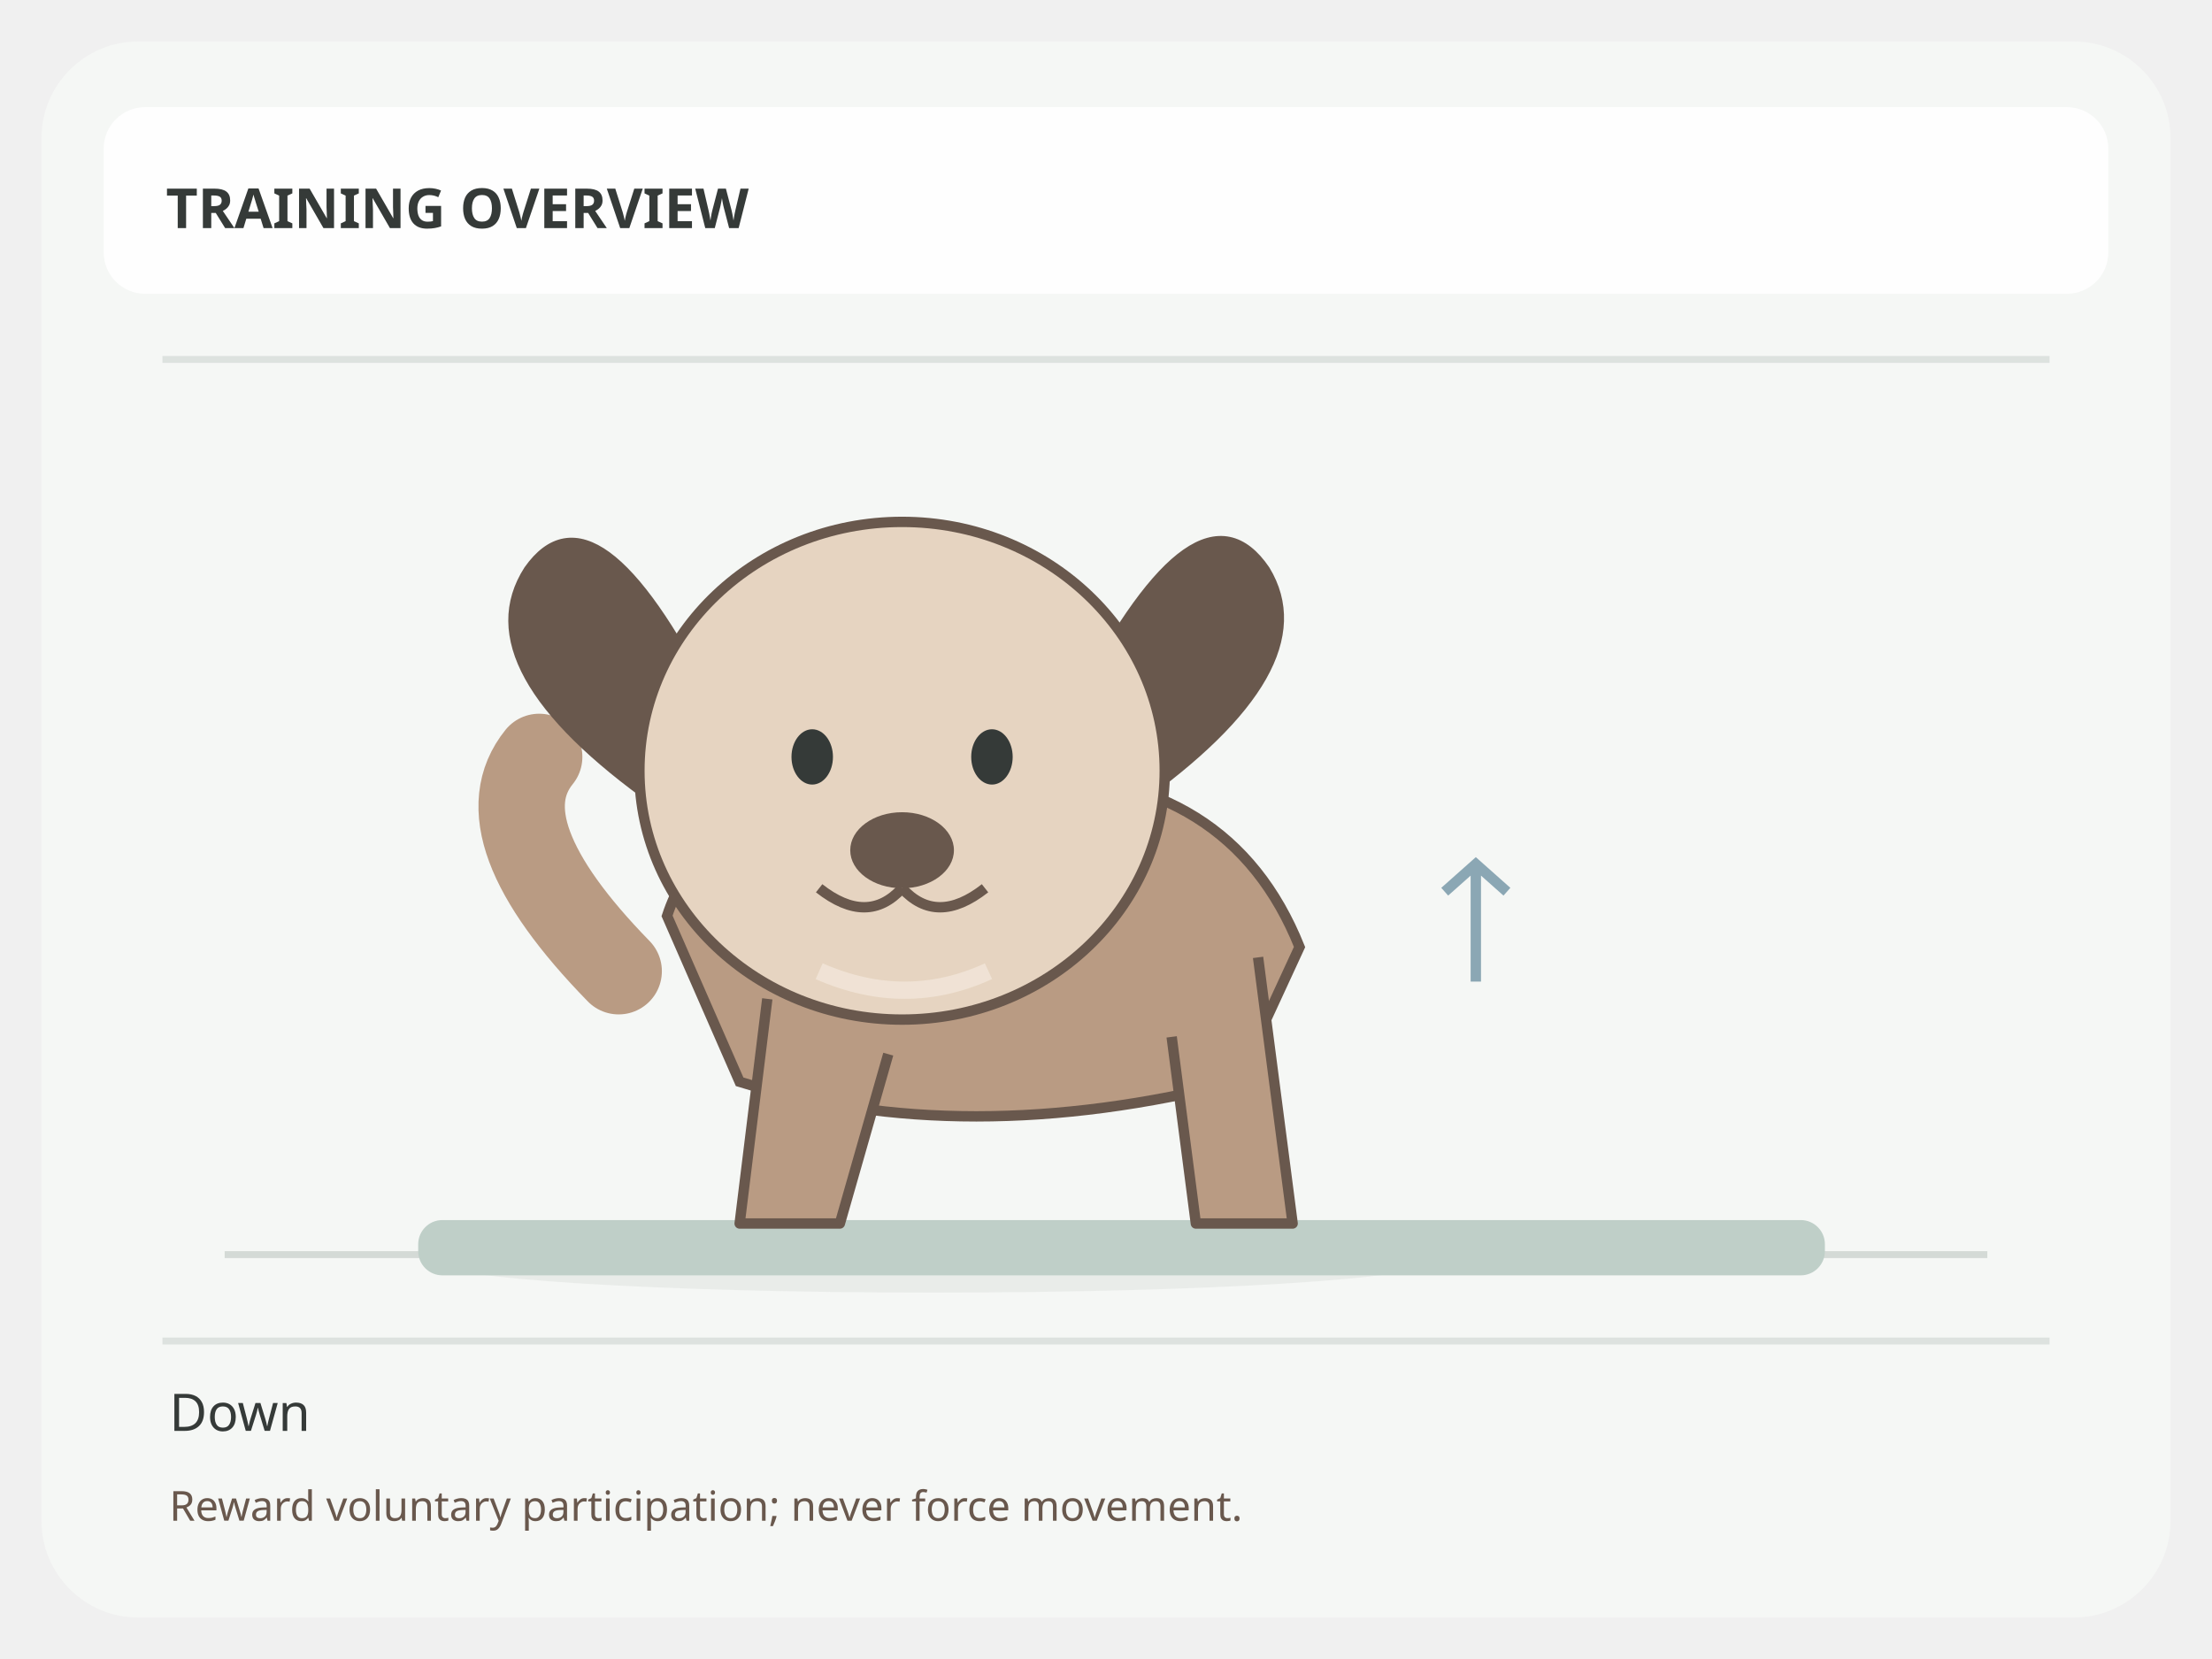
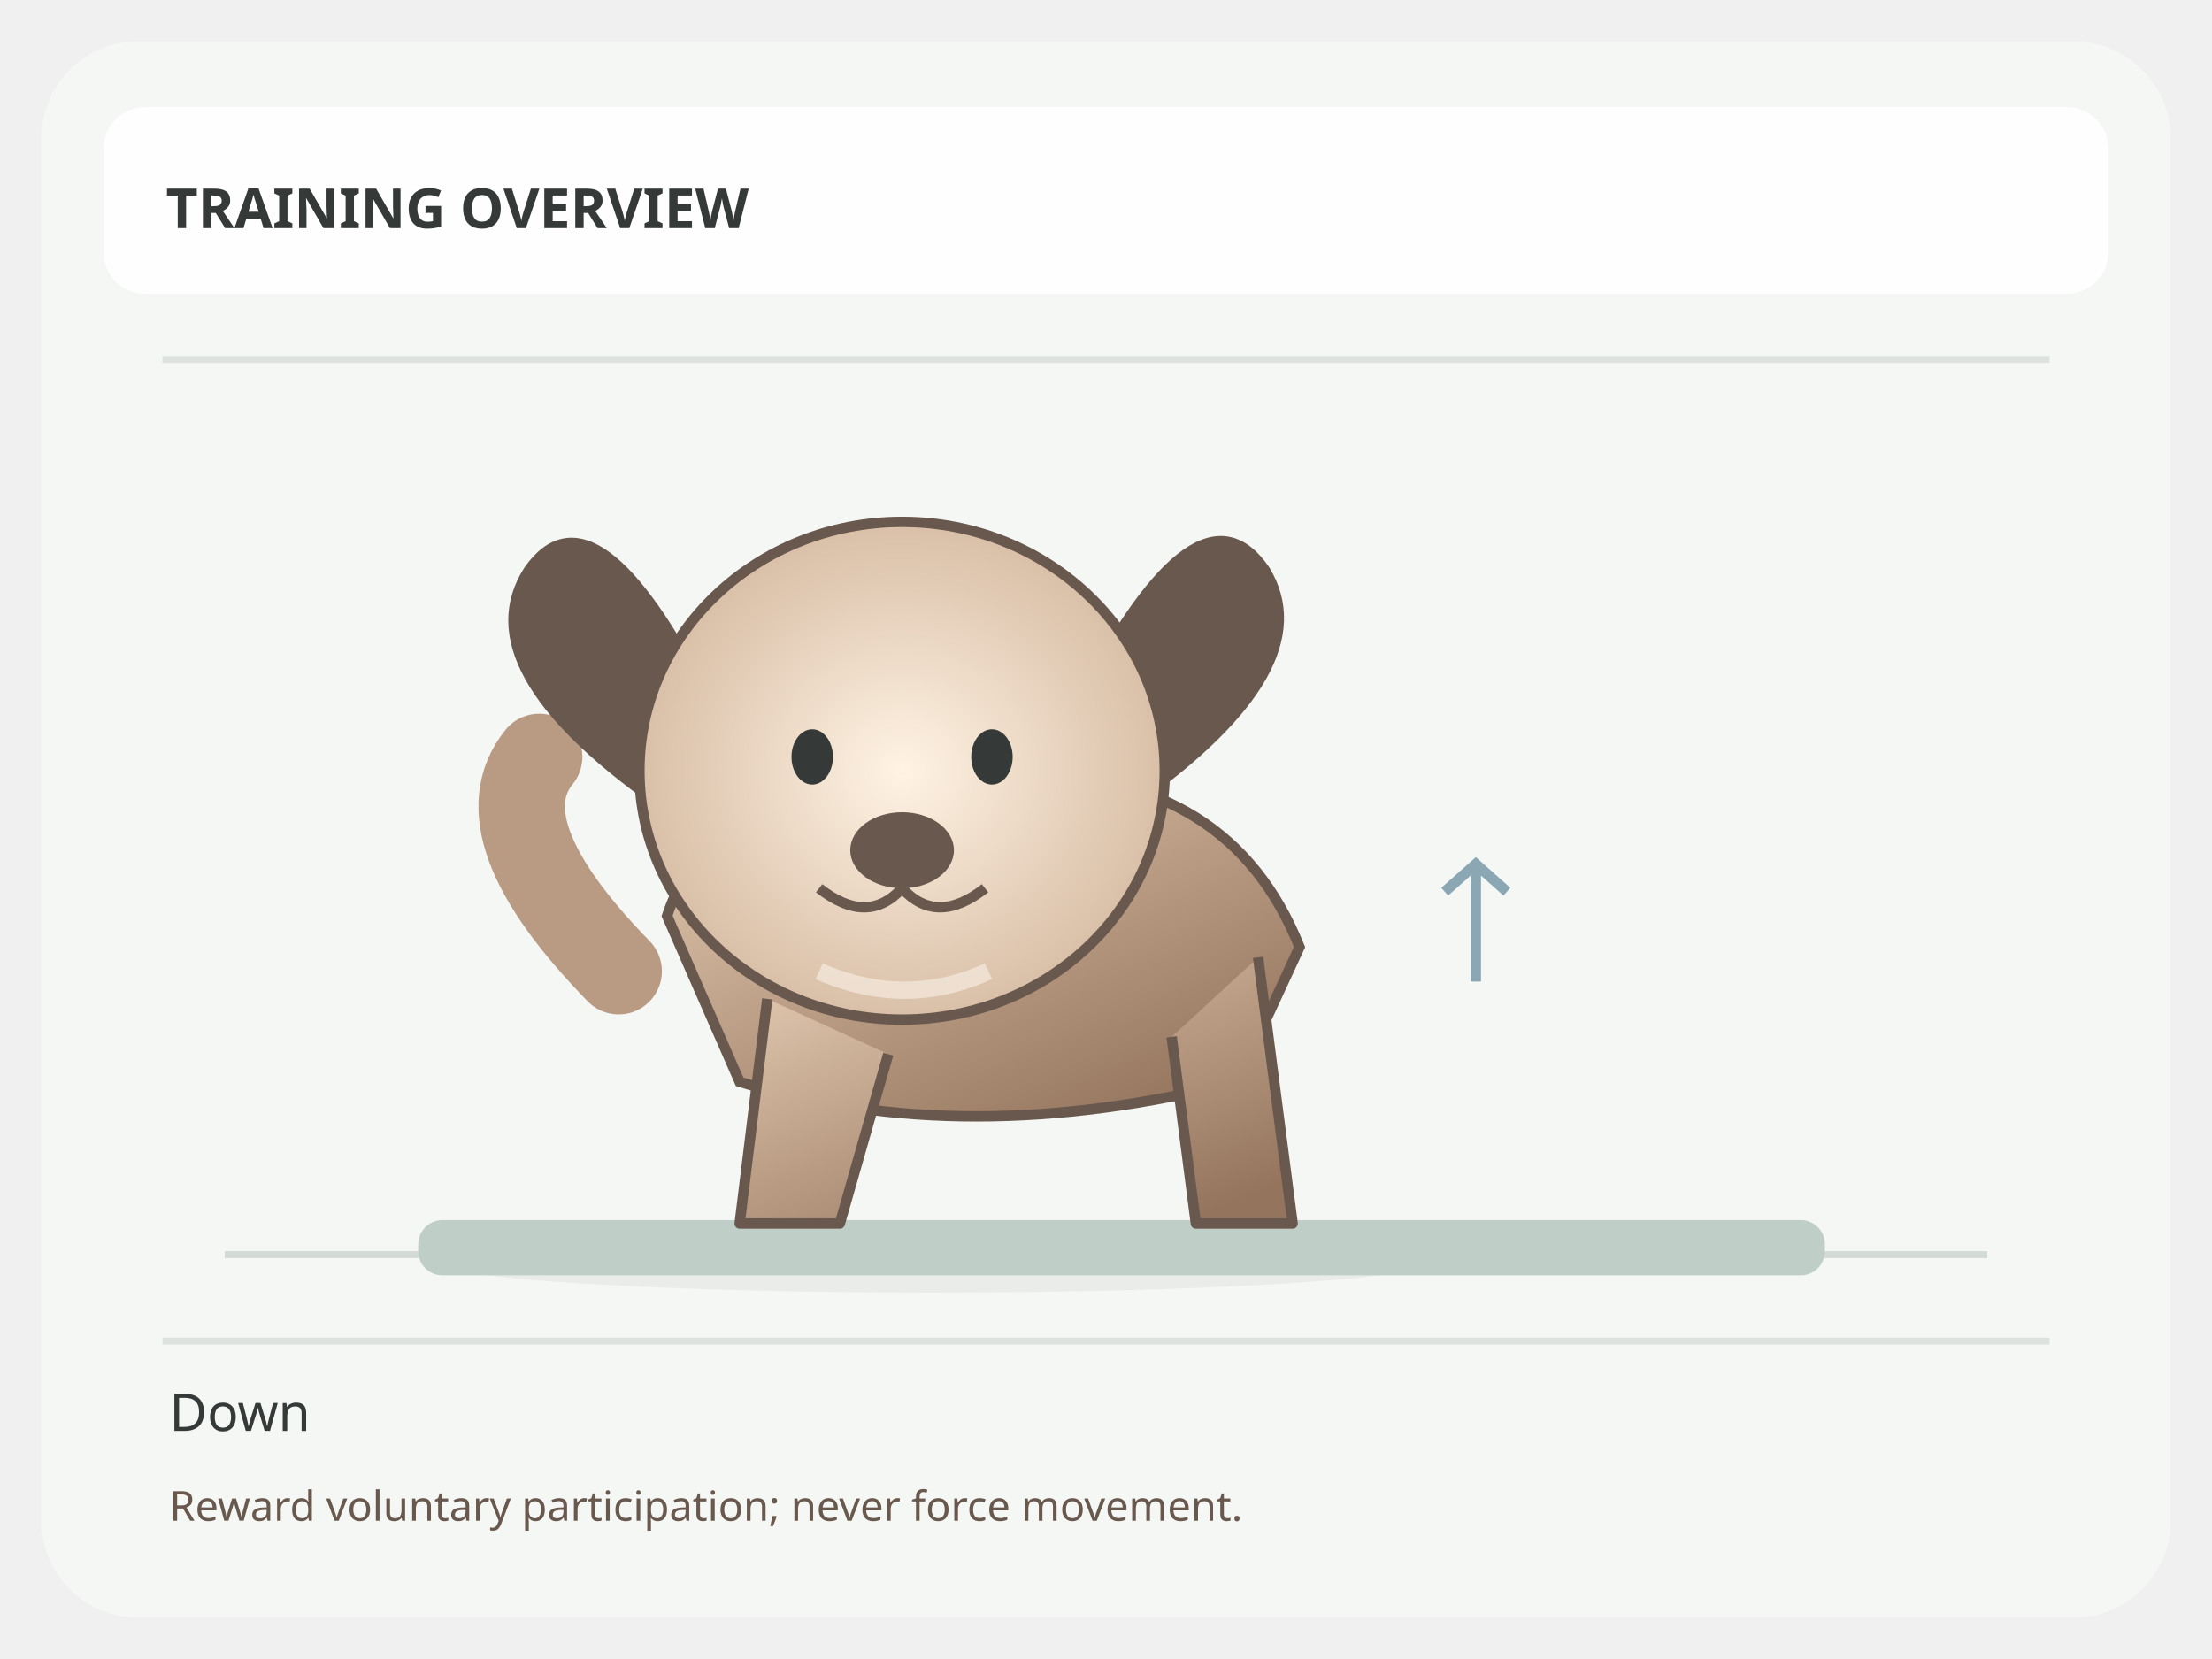
<svg xmlns="http://www.w3.org/2000/svg" viewBox="0 0 640 480" role="img" aria-labelledby="title description">
+   <defs>
+     <linearGradient id="fur" x1="0" y1="0" x2=".8" y2="1">
+       <stop offset="0" stop-color="#E5CEB5" />
+       <stop offset=".55" stop-color="#B99B83" />
+       <stop offset="1" stop-color="#94745C" />
+     </linearGradient>
+     <radialGradient id="muzzle">
+       <stop stop-color="#FFF3E4" />
+       <stop offset="1" stop-color="#D9BFA7" />
+     </radialGradient>
+   </defs>
+   <style>text,tspan{font-family:"Poppins",sans-serif!important}</style>
  <rect x="12" y="12" width="616" height="456" rx="28" fill="#F5F7F5" />
  <rect x="30" y="31" width="580" height="54" rx="12" fill="#FFFFFF" opacity=".9" />
-   <text x="48" y="66" font-family="sans-serif" font-size="16" font-weight="700" fill="#353A38">TRAINING OVERVIEW</text>
+   <text x="48" y="66" font-family="Poppins, sans-serif" font-size="16" font-weight="700" fill="#353A38">TRAINING OVERVIEW</text>
  <path d="M47 104h546" stroke="#DDE2DF" stroke-width="2" />
  <path d="M65 363h510" stroke="#D4DAD6" stroke-width="2" />
  <ellipse cx="270" cy="365" rx="144" ry="9" fill="#A9B0AB" opacity=".15" />
  <rect x="121" y="353" width="407" height="16" rx="7" fill="#BFCFC8" />
  <path d="M427 284v-34m-9 8 9-8 9 8" stroke="#8BA7B4" stroke-width="3" fill="none" />
  <g transform="translate(0 6)">
    <path d="M179 275Q139 234 156 213" fill="none" stroke="#B99B83" stroke-width="25" stroke-linecap="round" />
-     <path d="M193 259Q208 213 296 218Q356 218 376 268L358 307Q279 327 214 307Z" fill="#B99B83" stroke="#69584D" stroke-width="3" />
-     <path d="M222 283l-8 65h29l14-49m82-5 7 54h28l-10-77" fill="#B99B83" stroke="#69584D" stroke-width="3" stroke-linejoin="round" />
+     <path d="M193 259Q208 213 296 218Q356 218 376 268L358 307Q279 327 214 307Z" fill="url(#fur)" stroke="#69584D" stroke-width="3" />
+     <path d="M222 283l-8 65h29l14-49m82-5 7 54h28l-10-77" fill="url(#fur)" stroke="#69584D" stroke-width="3" stroke-linejoin="round" />
    <path d="M205 197q-33-65-52-38-18 28 37 67m123-30q34-65 53-37 17 28-38 67" fill="#69584D" stroke="#69584D" stroke-width="3" />
-     <ellipse cx="261" cy="217" rx="76" ry="72" fill="#E6D4C1" stroke="#69584D" stroke-width="3" />
+     <ellipse cx="261" cy="217" rx="76" ry="72" fill="url(#muzzle)" stroke="#69584D" stroke-width="3" />
    <ellipse cx="235" cy="213" rx="6" ry="8" fill="#353A38" />
    <ellipse cx="287" cy="213" rx="6" ry="8" fill="#353A38" />
    <ellipse cx="261" cy="240" rx="15" ry="11" fill="#69584D" />
    <path d="M261 251q-10 11-24 0m24 0q10 11 24 0" stroke="#69584D" stroke-width="3" fill="none" />
    <path d="M237 275q25 11 49 0" stroke="#F2E6D9" stroke-width="5" fill="none" opacity=".8" />
  </g>
  <path d="M47 388h546" stroke="#DDE2DF" stroke-width="2" />
-   <text x="49" y="414" font-family="sans-serif" font-size="15" fill="#353A38">Down</text>
-   <text x="49" y="440" font-family="sans-serif" font-size="12" fill="#69584D">Reward voluntary participation; never force movement.</text>
+   <text x="49" y="414" font-family="Poppins, sans-serif" font-size="15" fill="#353A38">Down</text>
+   <text x="49" y="440" font-family="Poppins, sans-serif" font-size="12" fill="#69584D">Reward voluntary participation; never force movement.</text>
</svg>
